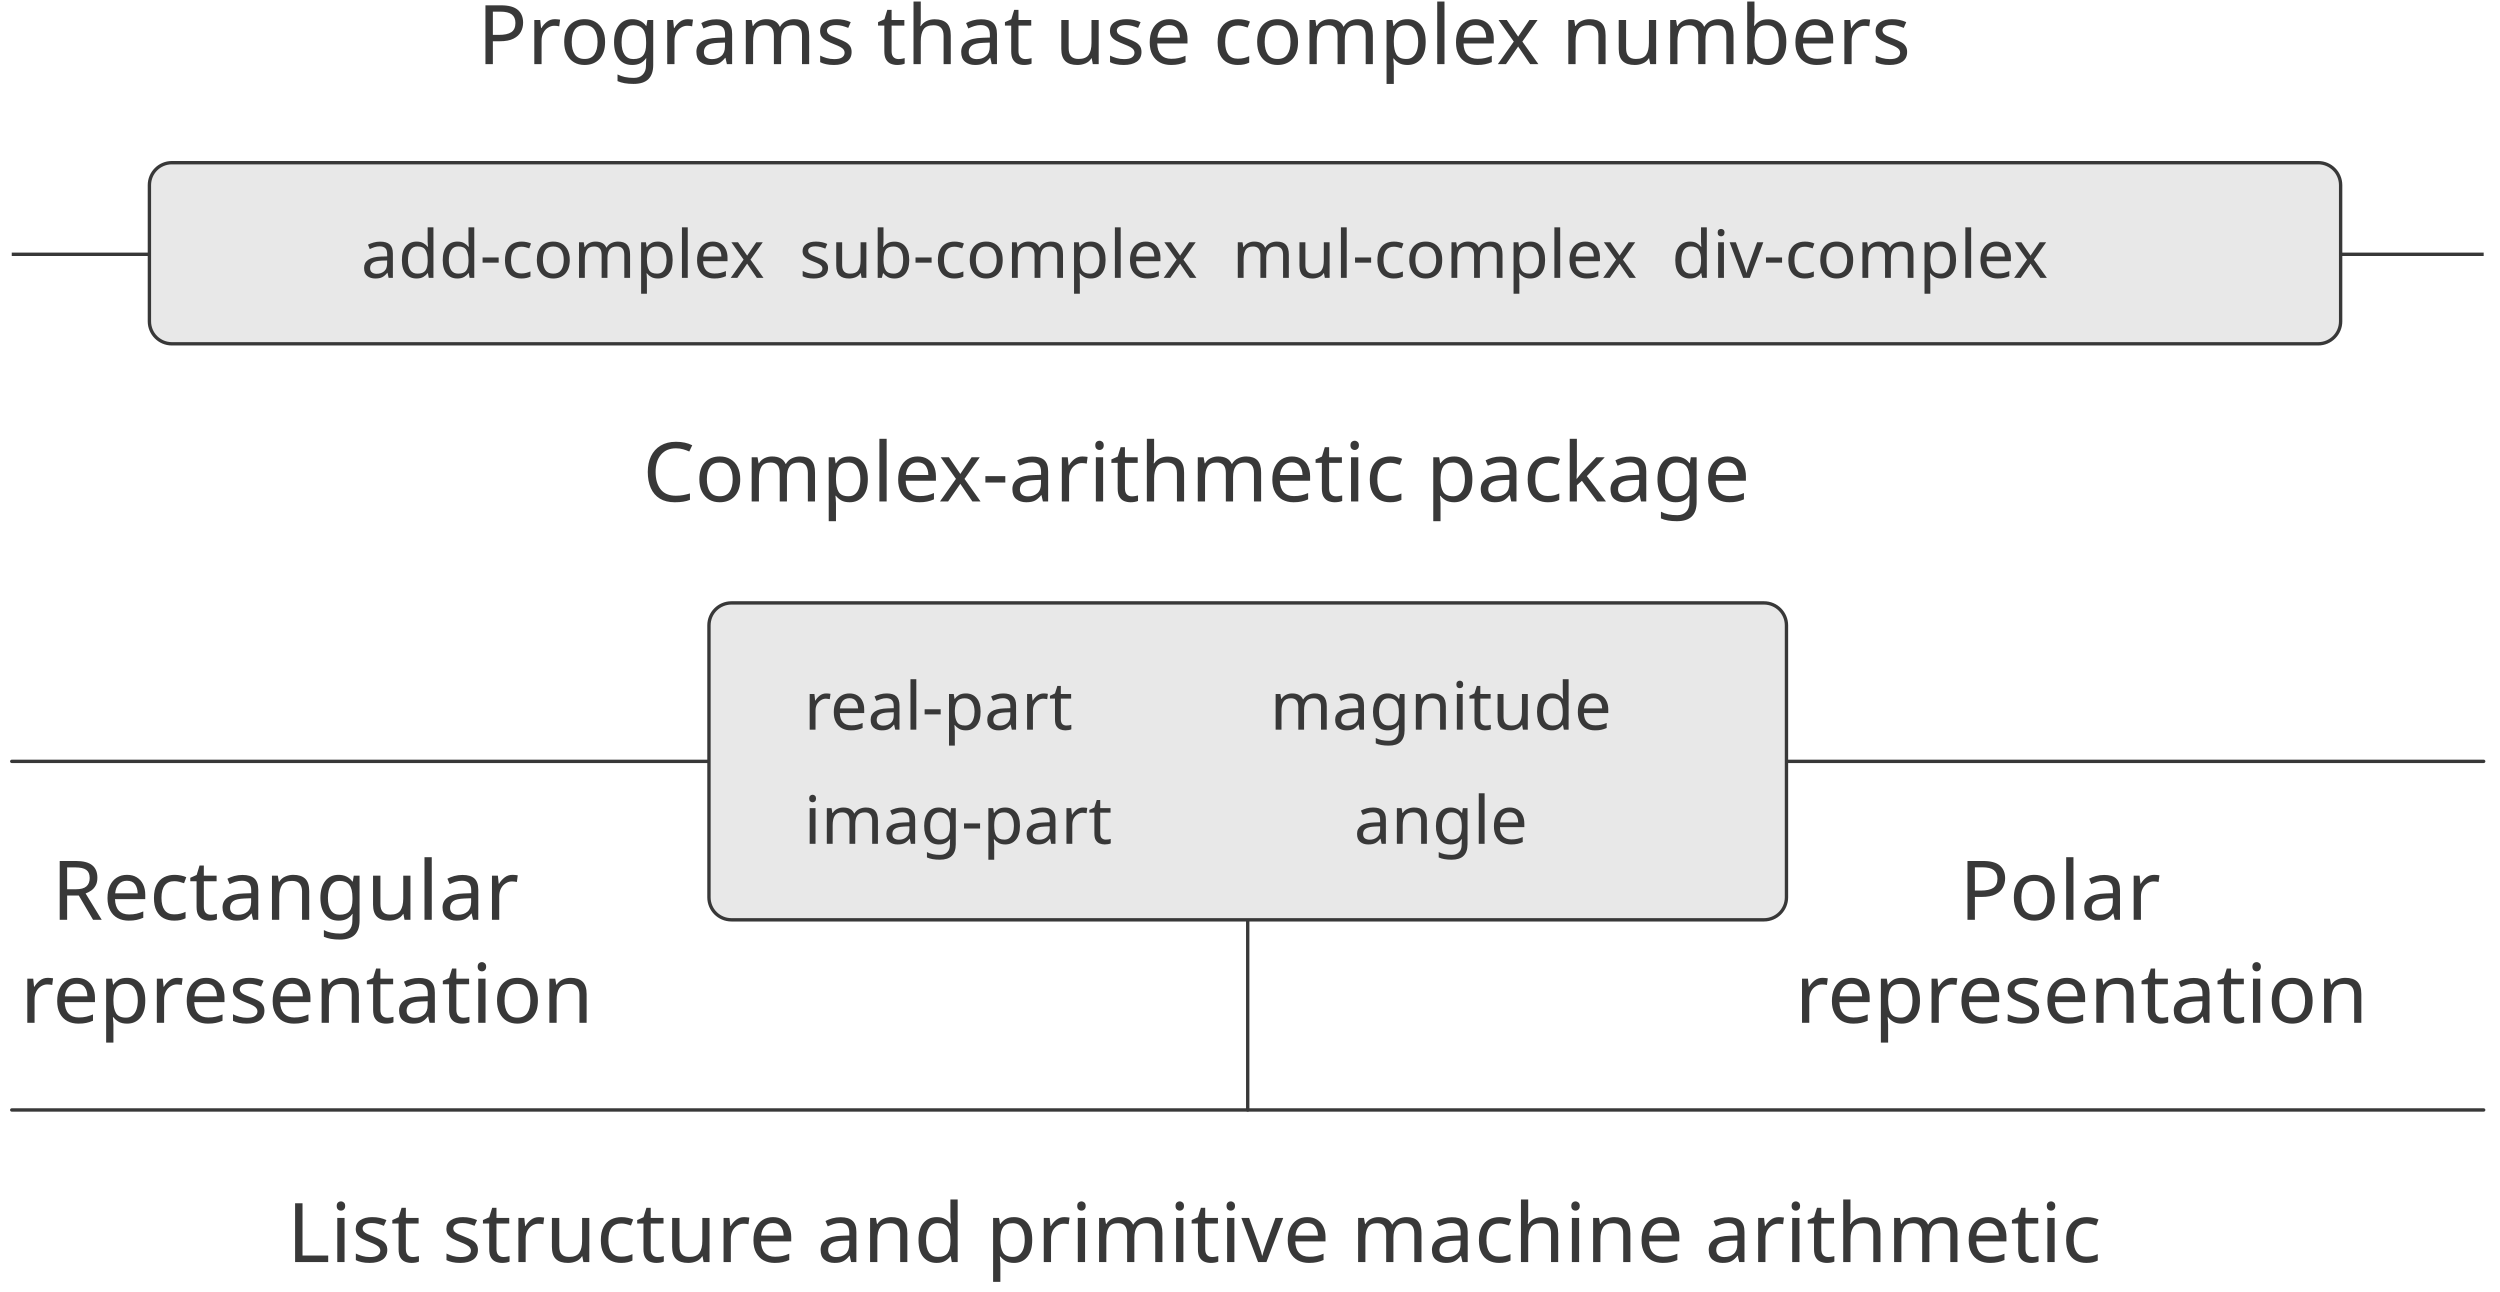
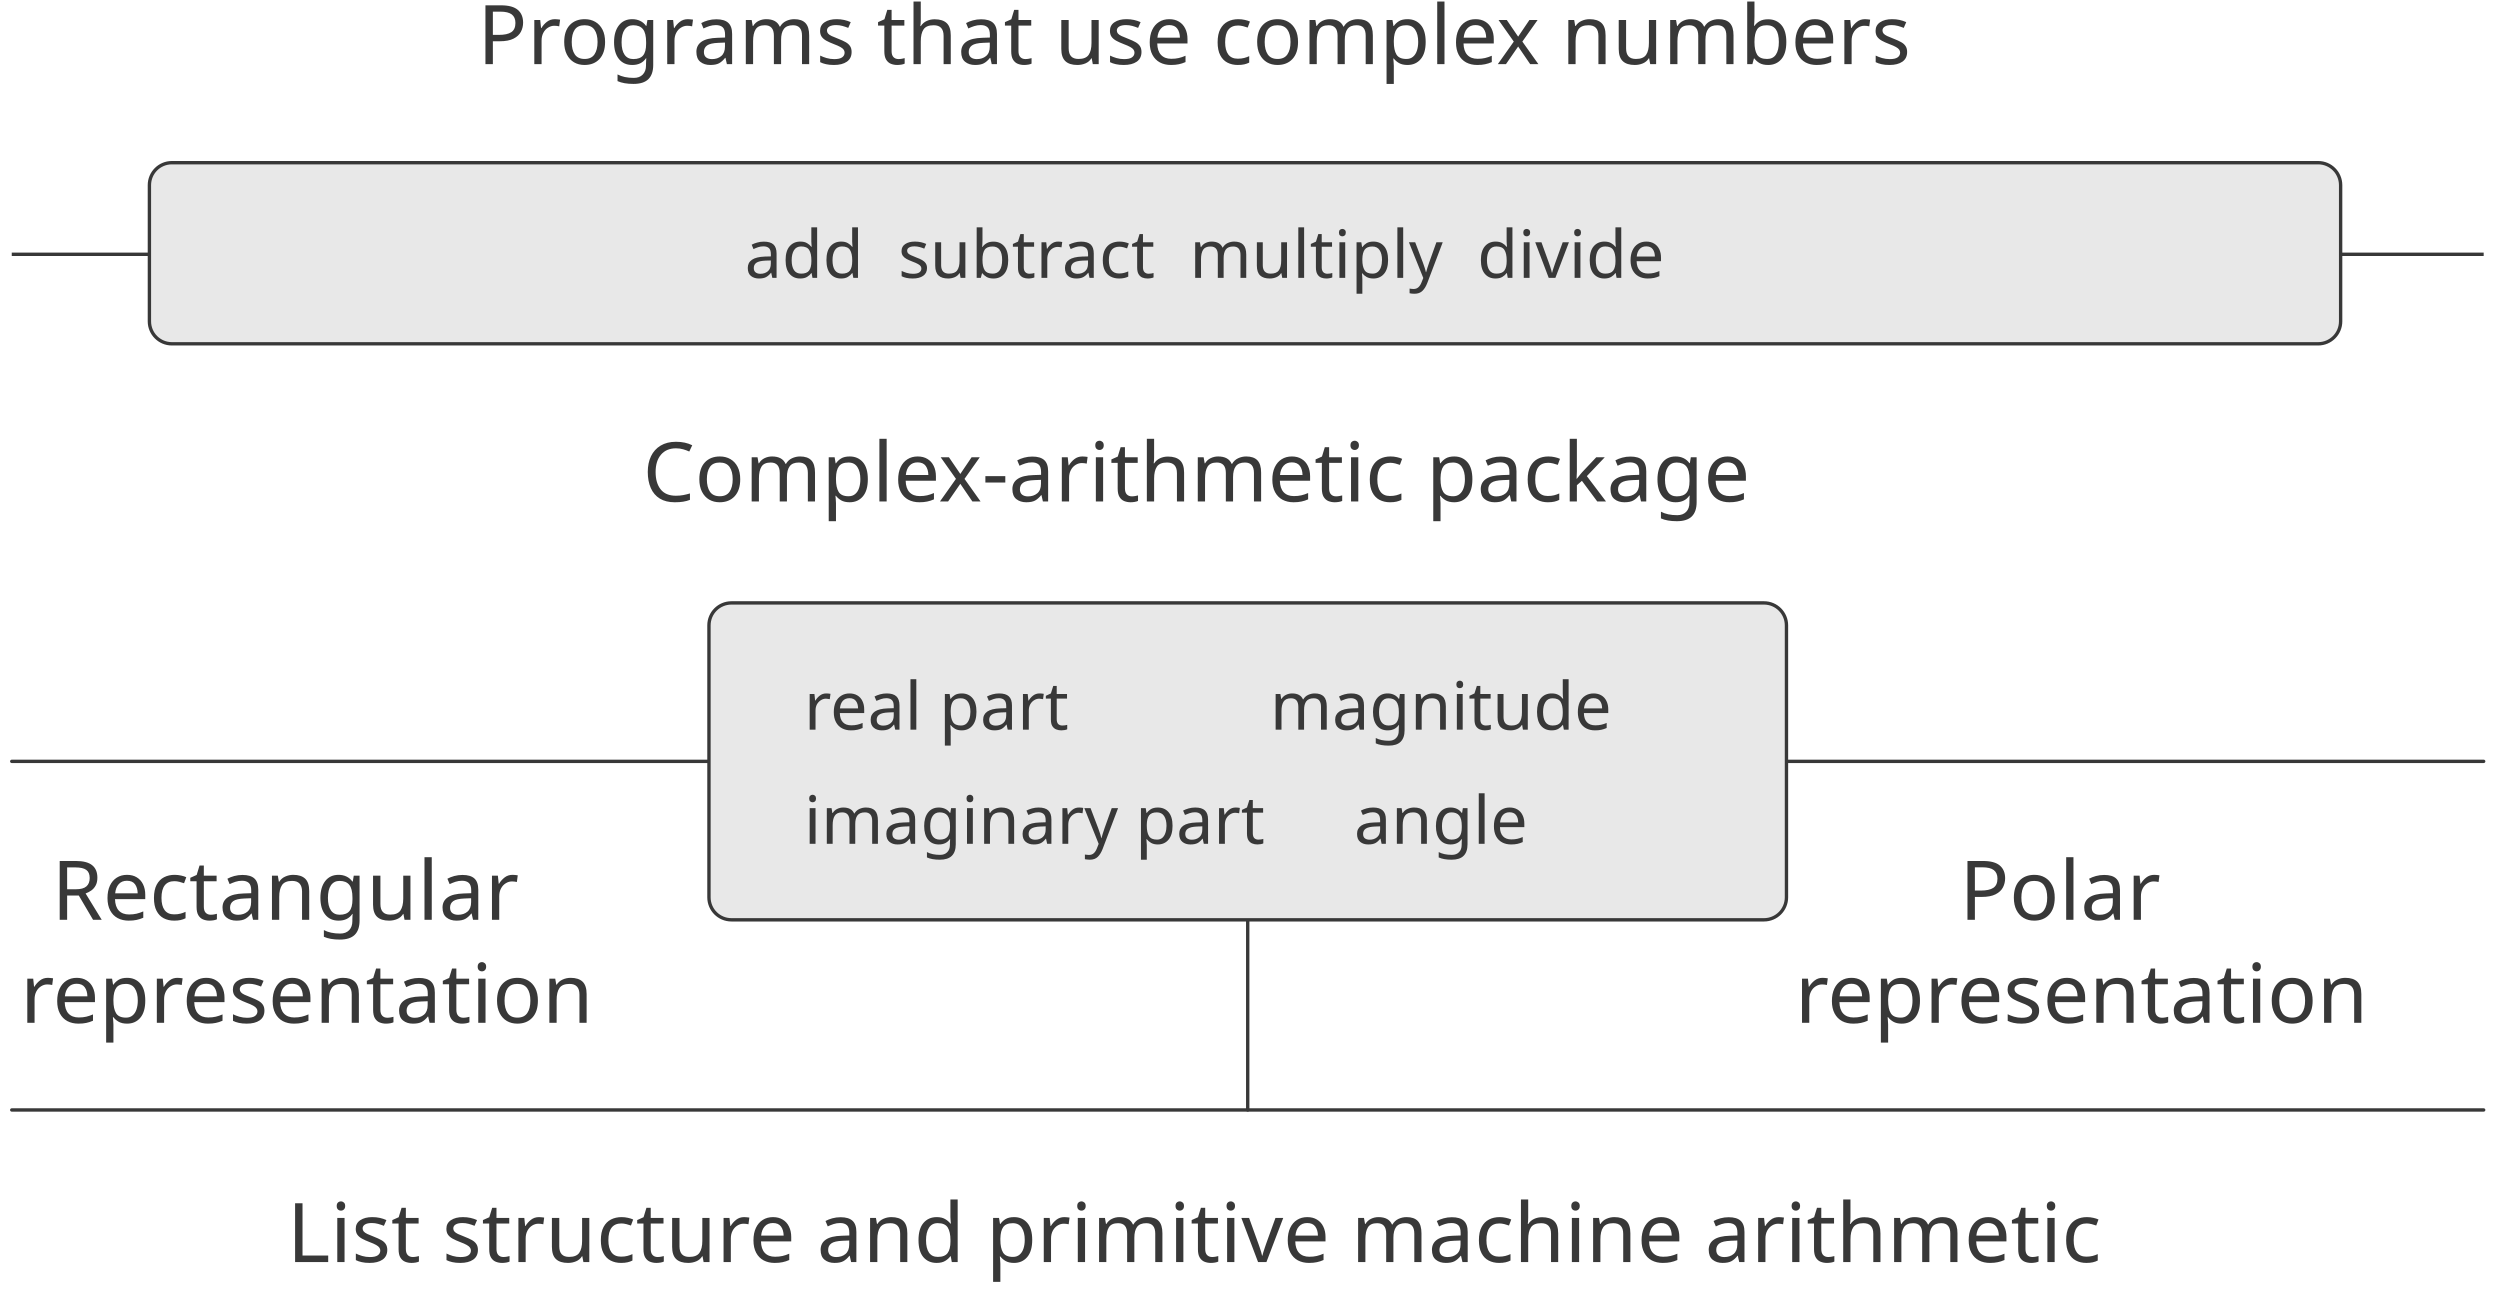
<svg xmlns="http://www.w3.org/2000/svg" version="1.1" preserveAspectRatio="xMinYMin meet" viewBox="0 0 753 389" id="svg2" style="display:inline" width="100%" height="100%">
  <defs id="defs4" />
  <rect style="fill:#e8e8e8;fill-opacity:1;stroke:#383838;stroke-width:1.015;stroke-linecap:round;stroke-linejoin:round;stroke-miterlimit:4;stroke-opacity:1;stroke-dasharray:none;stroke-dashoffset:0" id="rect3796" y="49" x="45" ry="6.764" rx="6.764" height="54.556" width="659.999" />
  <path style="fill:none;stroke:#383838;stroke-width:1.015;stroke-linecap:butt;stroke-linejoin:round;stroke-miterlimit:4;stroke-opacity:1;stroke-dasharray:none" id="path3799" d="m 44.711,76.596 -41.171,0" />
  <path style="fill:none;stroke:#383838;stroke-width:1.015;stroke-linecap:round;stroke-linejoin:round;stroke-miterlimit:4;stroke-opacity:1;stroke-dasharray:none" id="path3819" d="m 3.539,229.323 210,0 m 324.545,0 210,0" />
  <path style="fill:none;stroke:#383838;stroke-width:1.015;stroke-linecap:round;stroke-linejoin:round;stroke-miterlimit:4;stroke-opacity:1;stroke-dasharray:none" id="path3819-0" d="m 3.539,334.323 744.544,0" />
  <path style="fill:none;stroke:#383838;stroke-width:1.015;stroke-linecap:round;stroke-linejoin:round;stroke-miterlimit:4;stroke-opacity:1;stroke-dasharray:none" id="path3839" d="m 375.812,277.05 0,57.273" />
  <rect style="fill:#e8e8e8;fill-opacity:1;stroke:#383838;stroke-width:1.015;stroke-linecap:round;stroke-linejoin:round;stroke-miterlimit:4;stroke-opacity:1;stroke-dasharray:none;stroke-dashoffset:0" id="rect3796-9" y="181.596" x="213.539" ry="6.764" rx="6.764" height="95.454" width="324.545" />
  <path style="fill:none;stroke:#383838;stroke-width:1.015;stroke-linecap:butt;stroke-linejoin:round;stroke-miterlimit:4;stroke-opacity:1;stroke-dasharray:none;display:inline" id="path3799-2" d="m 748.084,76.596 -42.987,0" />
  <g transform="translate(-51.70218,-53.44422)" id="layer3" style="display:inline">
    <text x="427.514" y="137.131" id="text3000" xml:space="preserve" style="font-size:20px;font-style:normal;font-variant:normal;font-weight:normal;font-stretch:normal;text-align:center;line-height:125%;letter-spacing:0px;word-spacing:0px;text-anchor:middle;fill:#383838;fill-opacity:1;stroke:none;font-family:Inconsolata LGC;-inkscape-font-specification:Sans">
-       <tspan x="427.514" y="137.131" id="tspan3002">add-complex  sub-complex  mul-complex  div-complex</tspan>
+       <tspan x="427.514" y="137.131" id="tspan3002">add  subtract  multiply  divide</tspan>
    </text>
    <text x="427.514" y="72.767" id="text3004" xml:space="preserve" style="font-size:24.818px;font-style:normal;font-variant:normal;font-weight:normal;font-stretch:normal;text-align:center;line-height:125%;letter-spacing:0px;word-spacing:0px;text-anchor:middle;fill:#383838;fill-opacity:1;stroke:none;font-family:Linux Biolinum O;-inkscape-font-specification:Linux Biolinum O">
      <tspan x="427.514" y="72.767" id="tspan3006">Programs that use complex numbers</tspan>
    </text>
    <text x="428.196" y="204.475" id="text3008" xml:space="preserve" style="font-size:24.818px;font-style:normal;font-variant:normal;font-weight:normal;font-stretch:normal;text-align:center;line-height:125%;letter-spacing:0px;word-spacing:0px;text-anchor:middle;fill:#383838;fill-opacity:1;stroke:none;font-family:Linux Biolinum O;-inkscape-font-specification:Linux Biolinum O">
      <tspan x="428.196" y="204.475" id="tspan3010">Complex-arithmetic package</tspan>
    </text>
    <text x="160.241" y="330.494" id="text3012" xml:space="preserve" style="font-size:24.818px;font-style:normal;font-variant:normal;font-weight:normal;font-stretch:normal;text-align:center;line-height:125%;letter-spacing:0px;word-spacing:0px;text-anchor:middle;fill:#383838;fill-opacity:1;stroke:none;font-family:Linux Biolinum O;-inkscape-font-specification:Linux Biolinum O">
      <tspan x="160.241" y="330.494" id="tspan3014">Rectangular</tspan>
      <tspan x="160.241" y="361.517" id="tspan3016">representation</tspan>
    </text>
    <text x="694.786" y="330.494" id="text3018" xml:space="preserve" style="font-size:24.818px;font-style:normal;font-variant:normal;font-weight:normal;font-stretch:normal;text-align:center;line-height:125%;letter-spacing:0px;word-spacing:0px;text-anchor:middle;fill:#383838;fill-opacity:1;stroke:none;font-family:Linux Biolinum O;-inkscape-font-specification:Linux Biolinum O">
      <tspan x="694.786" y="330.494" id="tspan3020">Polar</tspan>
      <tspan x="694.786" y="361.517" id="tspan3022">representation</tspan>
    </text>
    <text x="427.514" y="433.585" id="text3024" xml:space="preserve" style="font-size:24.818px;font-style:normal;font-variant:normal;font-weight:normal;font-stretch:normal;text-align:center;line-height:125%;letter-spacing:0px;word-spacing:0px;text-anchor:middle;fill:#383838;fill-opacity:1;stroke:none;font-family:Linux Biolinum O;-inkscape-font-specification:Linux Biolinum O">
      <tspan x="427.514" y="433.585" id="tspan3026">List structure and primitive machine arithmetic</tspan>
    </text>
    <g transform="matrix(1.909088,0,0,1.909088,-164.3035,-132.1966)" id="g3783">
      <text x="240" y="212.362" id="text3104" xml:space="preserve" style="font-size:10.477px;font-style:normal;font-variant:normal;font-weight:normal;font-stretch:normal;text-align:start;line-height:125%;letter-spacing:0px;word-spacing:0px;text-anchor:start;fill:#383838;fill-opacity:1;stroke:none;font-family:Inconsolata LGC;-inkscape-font-specification:Inconsolata LGC">
-         <tspan x="240" y="212.362" id="tspan3108">real-part</tspan>
+         <tspan x="240" y="212.362" id="tspan3108">real part</tspan>
      </text>
      <text x="240" y="230.362" id="text3112" xml:space="preserve" style="font-size:10.477px;font-style:normal;font-variant:normal;font-weight:normal;font-stretch:normal;text-align:start;line-height:125%;letter-spacing:0px;word-spacing:0px;text-anchor:start;fill:#383838;fill-opacity:1;stroke:none;font-family:Inconsolata LGC;-inkscape-font-specification:Inconsolata LGC">
-         <tspan x="240" y="230.362" id="tspan3114">imag-part</tspan>
+         <tspan x="240" y="230.362" id="tspan3114">imaginary part</tspan>
      </text>
      <text x="350" y="212.362" id="text3116" xml:space="preserve" style="font-size:10.477px;font-style:normal;font-variant:normal;font-weight:normal;font-stretch:normal;text-align:center;line-height:125%;letter-spacing:0px;word-spacing:0px;text-anchor:middle;fill:#383838;fill-opacity:1;stroke:none;font-family:Inconsolata LGC;-inkscape-font-specification:Inconsolata LGC">
        <tspan x="350" y="212.362" id="tspan3118">magnitude</tspan>
      </text>
      <text x="350" y="230.362" id="text3120" xml:space="preserve" style="font-size:10.477px;font-style:normal;font-variant:normal;font-weight:normal;font-stretch:normal;text-align:center;line-height:125%;letter-spacing:0px;word-spacing:0px;text-anchor:middle;fill:#383838;fill-opacity:1;stroke:none;font-family:Inconsolata LGC;-inkscape-font-specification:Inconsolata LGC">
        <tspan x="350" y="230.362" id="tspan3122">angle</tspan>
      </text>
    </g>
  </g>
</svg>
